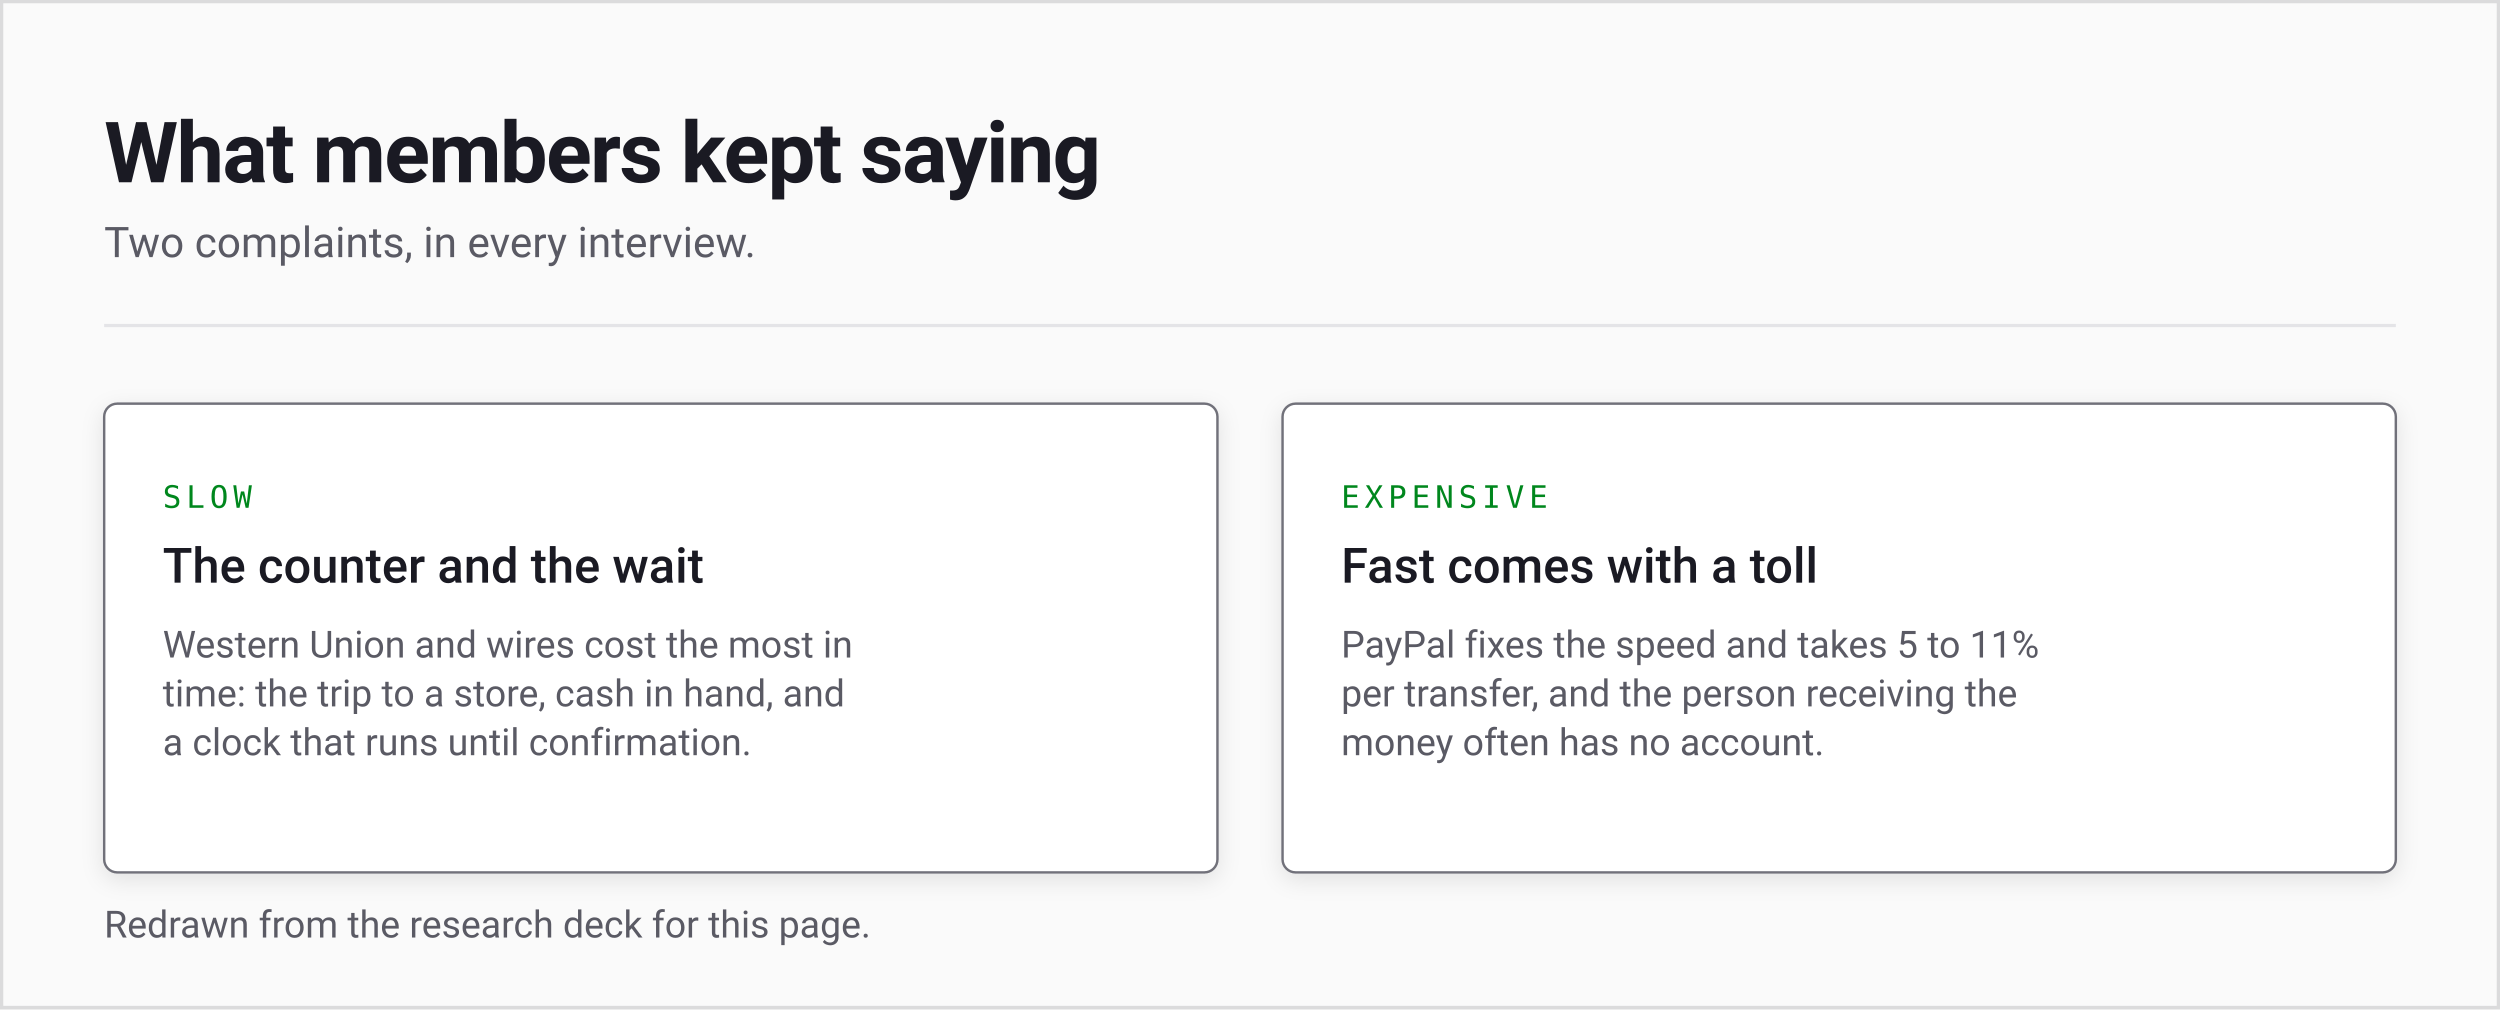
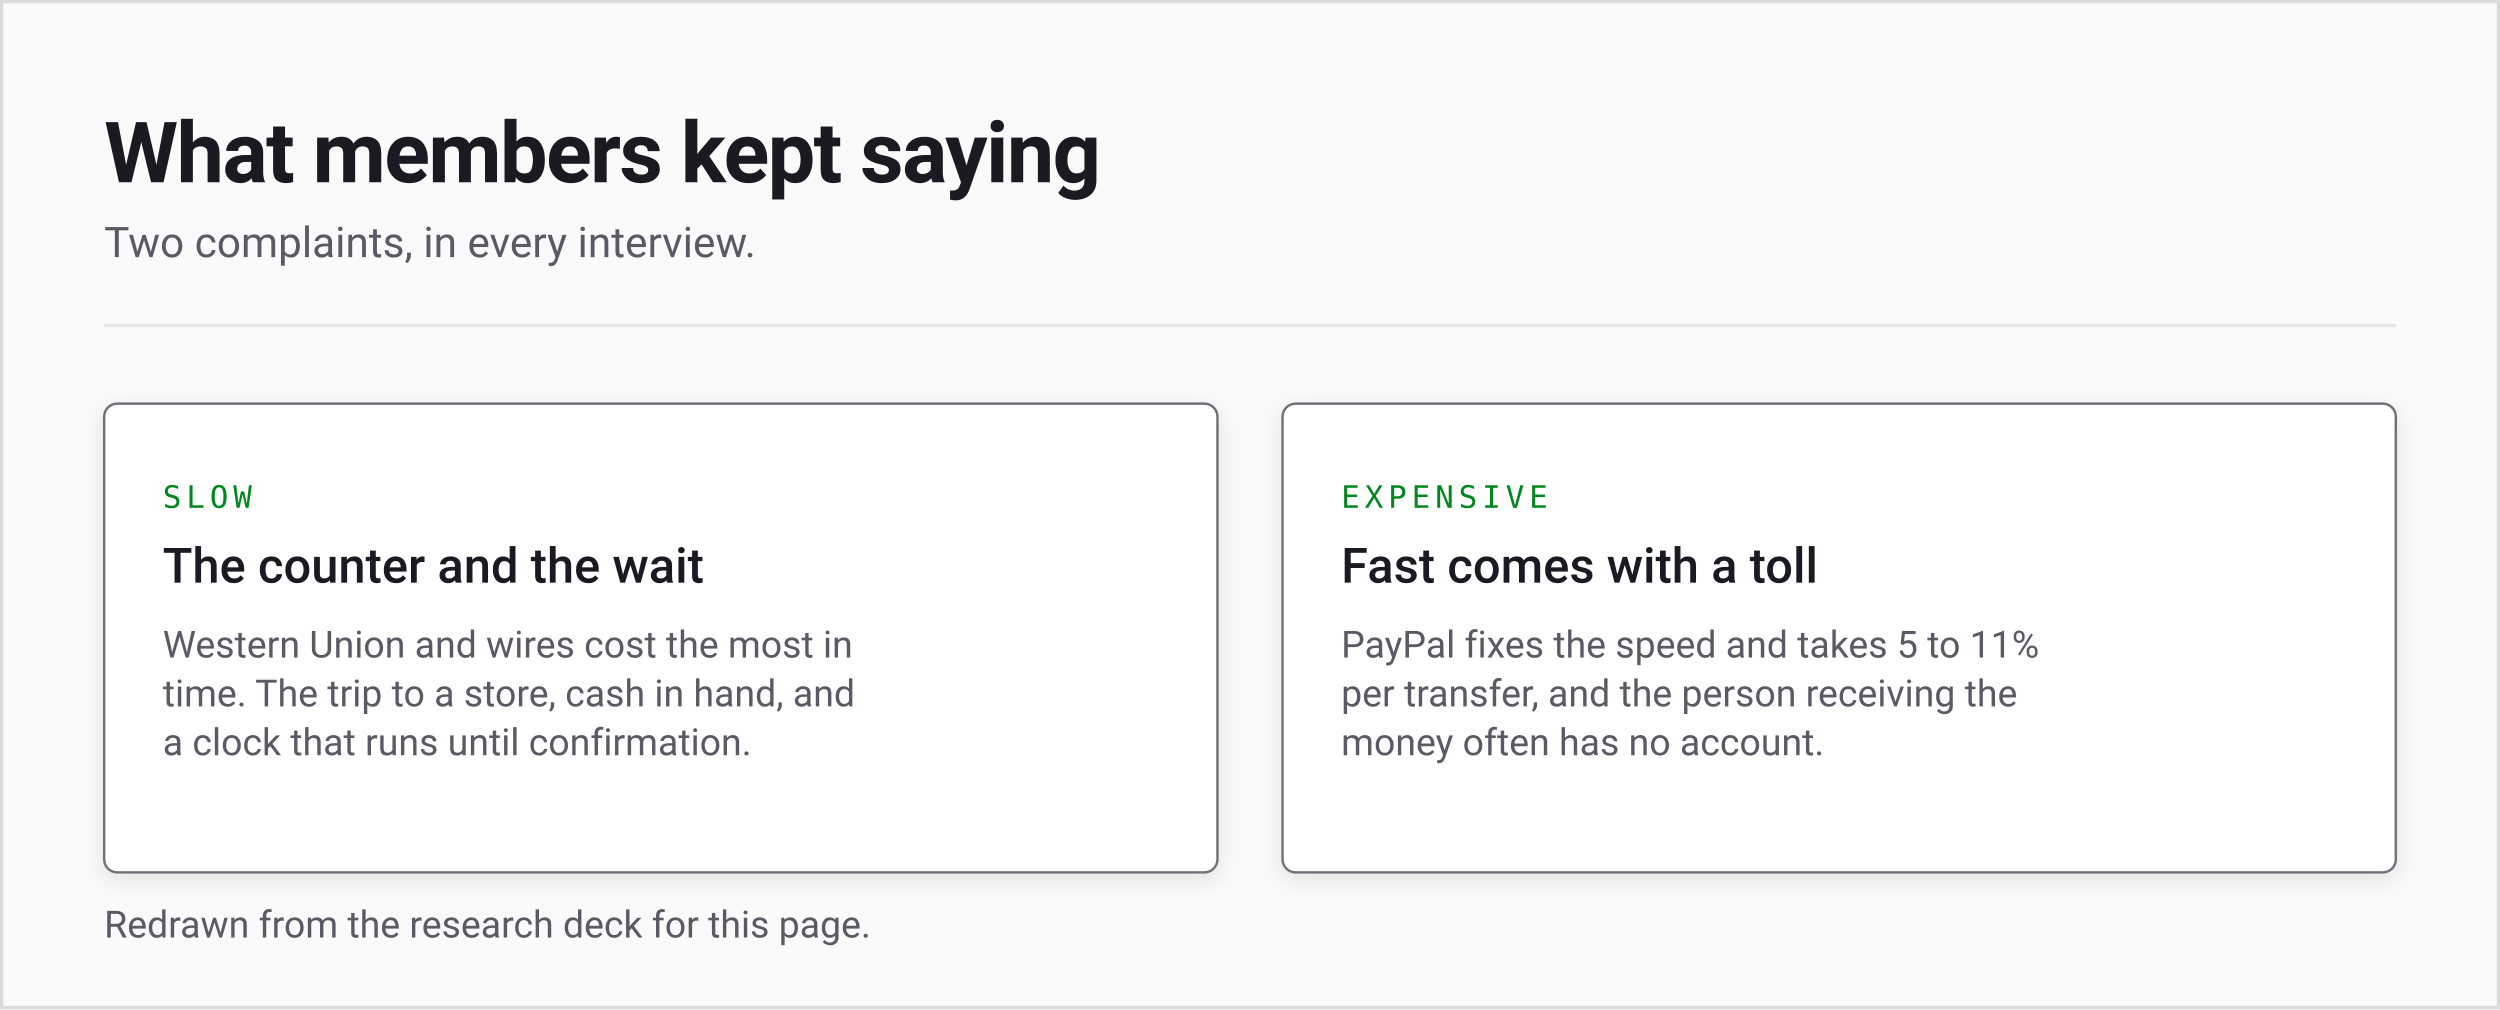
<svg xmlns="http://www.w3.org/2000/svg" viewBox="0 0 1536 620" width="1536" height="620" role="img" aria-label="The two complaints from every interview: peer-to-peer transfers are slow and inconvenient, and PayPal is fast but takes 5 to 11 percent while recipients often have no account.">
  <defs>
    <filter id="soft" x="-15%" y="-15%" width="130%" height="130%">
      <feDropShadow dx="0" dy="4" stdDeviation="7" flood-color="#1A1A23" flood-opacity="0.10" />
    </filter>
    <style>
      .h  { font-family: -apple-system, BlinkMacSystemFont, "Segoe UI", Roboto, sans-serif; }
      .m  { font-family: ui-monospace, SFMono-Regular, Menlo, Consolas, monospace; }
      .t1 { font-size: 52px; font-weight: 600; fill: #1A1A23; letter-spacing: -1px; }
      .t2 { font-size: 26px; fill: #5A5A64; }
      .kick { font-size: 19px; letter-spacing: 3px; fill: #00871D; }
      .row { font-size: 30px; fill: #1A1A23; font-weight: 500; }
      .sub { font-size: 23px; fill: #5A5A64; }
    </style>
  </defs>
  <rect width="1536" height="620" fill="#FAFAFA" />
  <rect x="1" y="1" width="1534" height="618" fill="none" stroke="#1A1A23" stroke-opacity="0.14" stroke-width="2" />
  <text x="64" y="112" class="h t1">What members kept saying</text>
  <text x="64" y="158" class="h t2">Two complaints, in every interview.</text>
  <line x1="64" y1="200" x2="1472" y2="200" stroke="#E4E4E7" stroke-width="2" />
  <g filter="url(#soft)">
    <rect x="64" y="248" width="684" height="288" rx="8" fill="#FFFFFF" stroke="#71717A" stroke-width="1.5" />
  </g>
  <text x="100" y="312" class="m kick">SLOW</text>
  <text x="100" y="358" class="h row">The counter and the wait</text>
  <text x="100" y="404" class="h sub">Western Union and wires cost the most in</text>
-   <text x="100" y="434" class="h sub">time: the trip to a store, cash in hand, and</text>
+   <text x="100" y="434" class="h sub">time. The trip to a store, cash in hand, and</text>
  <text x="100" y="464" class="h sub">a clock that runs until confirmation.</text>
  <g filter="url(#soft)">
    <rect x="788" y="248" width="684" height="288" rx="8" fill="#FFFFFF" stroke="#71717A" stroke-width="1.5" />
  </g>
  <text x="824" y="312" class="m kick">EXPENSIVE</text>
  <text x="824" y="358" class="h row">Fast comes with a toll</text>
  <text x="824" y="404" class="h sub">PayPal fixes the speed and takes 5 to 11%</text>
  <text x="824" y="434" class="h sub">per transfer, and the person receiving the</text>
  <text x="824" y="464" class="h sub">money often has no account.</text>
  <text x="64" y="576" class="h sub">Redrawn from the research deck for this page.</text>
</svg>
